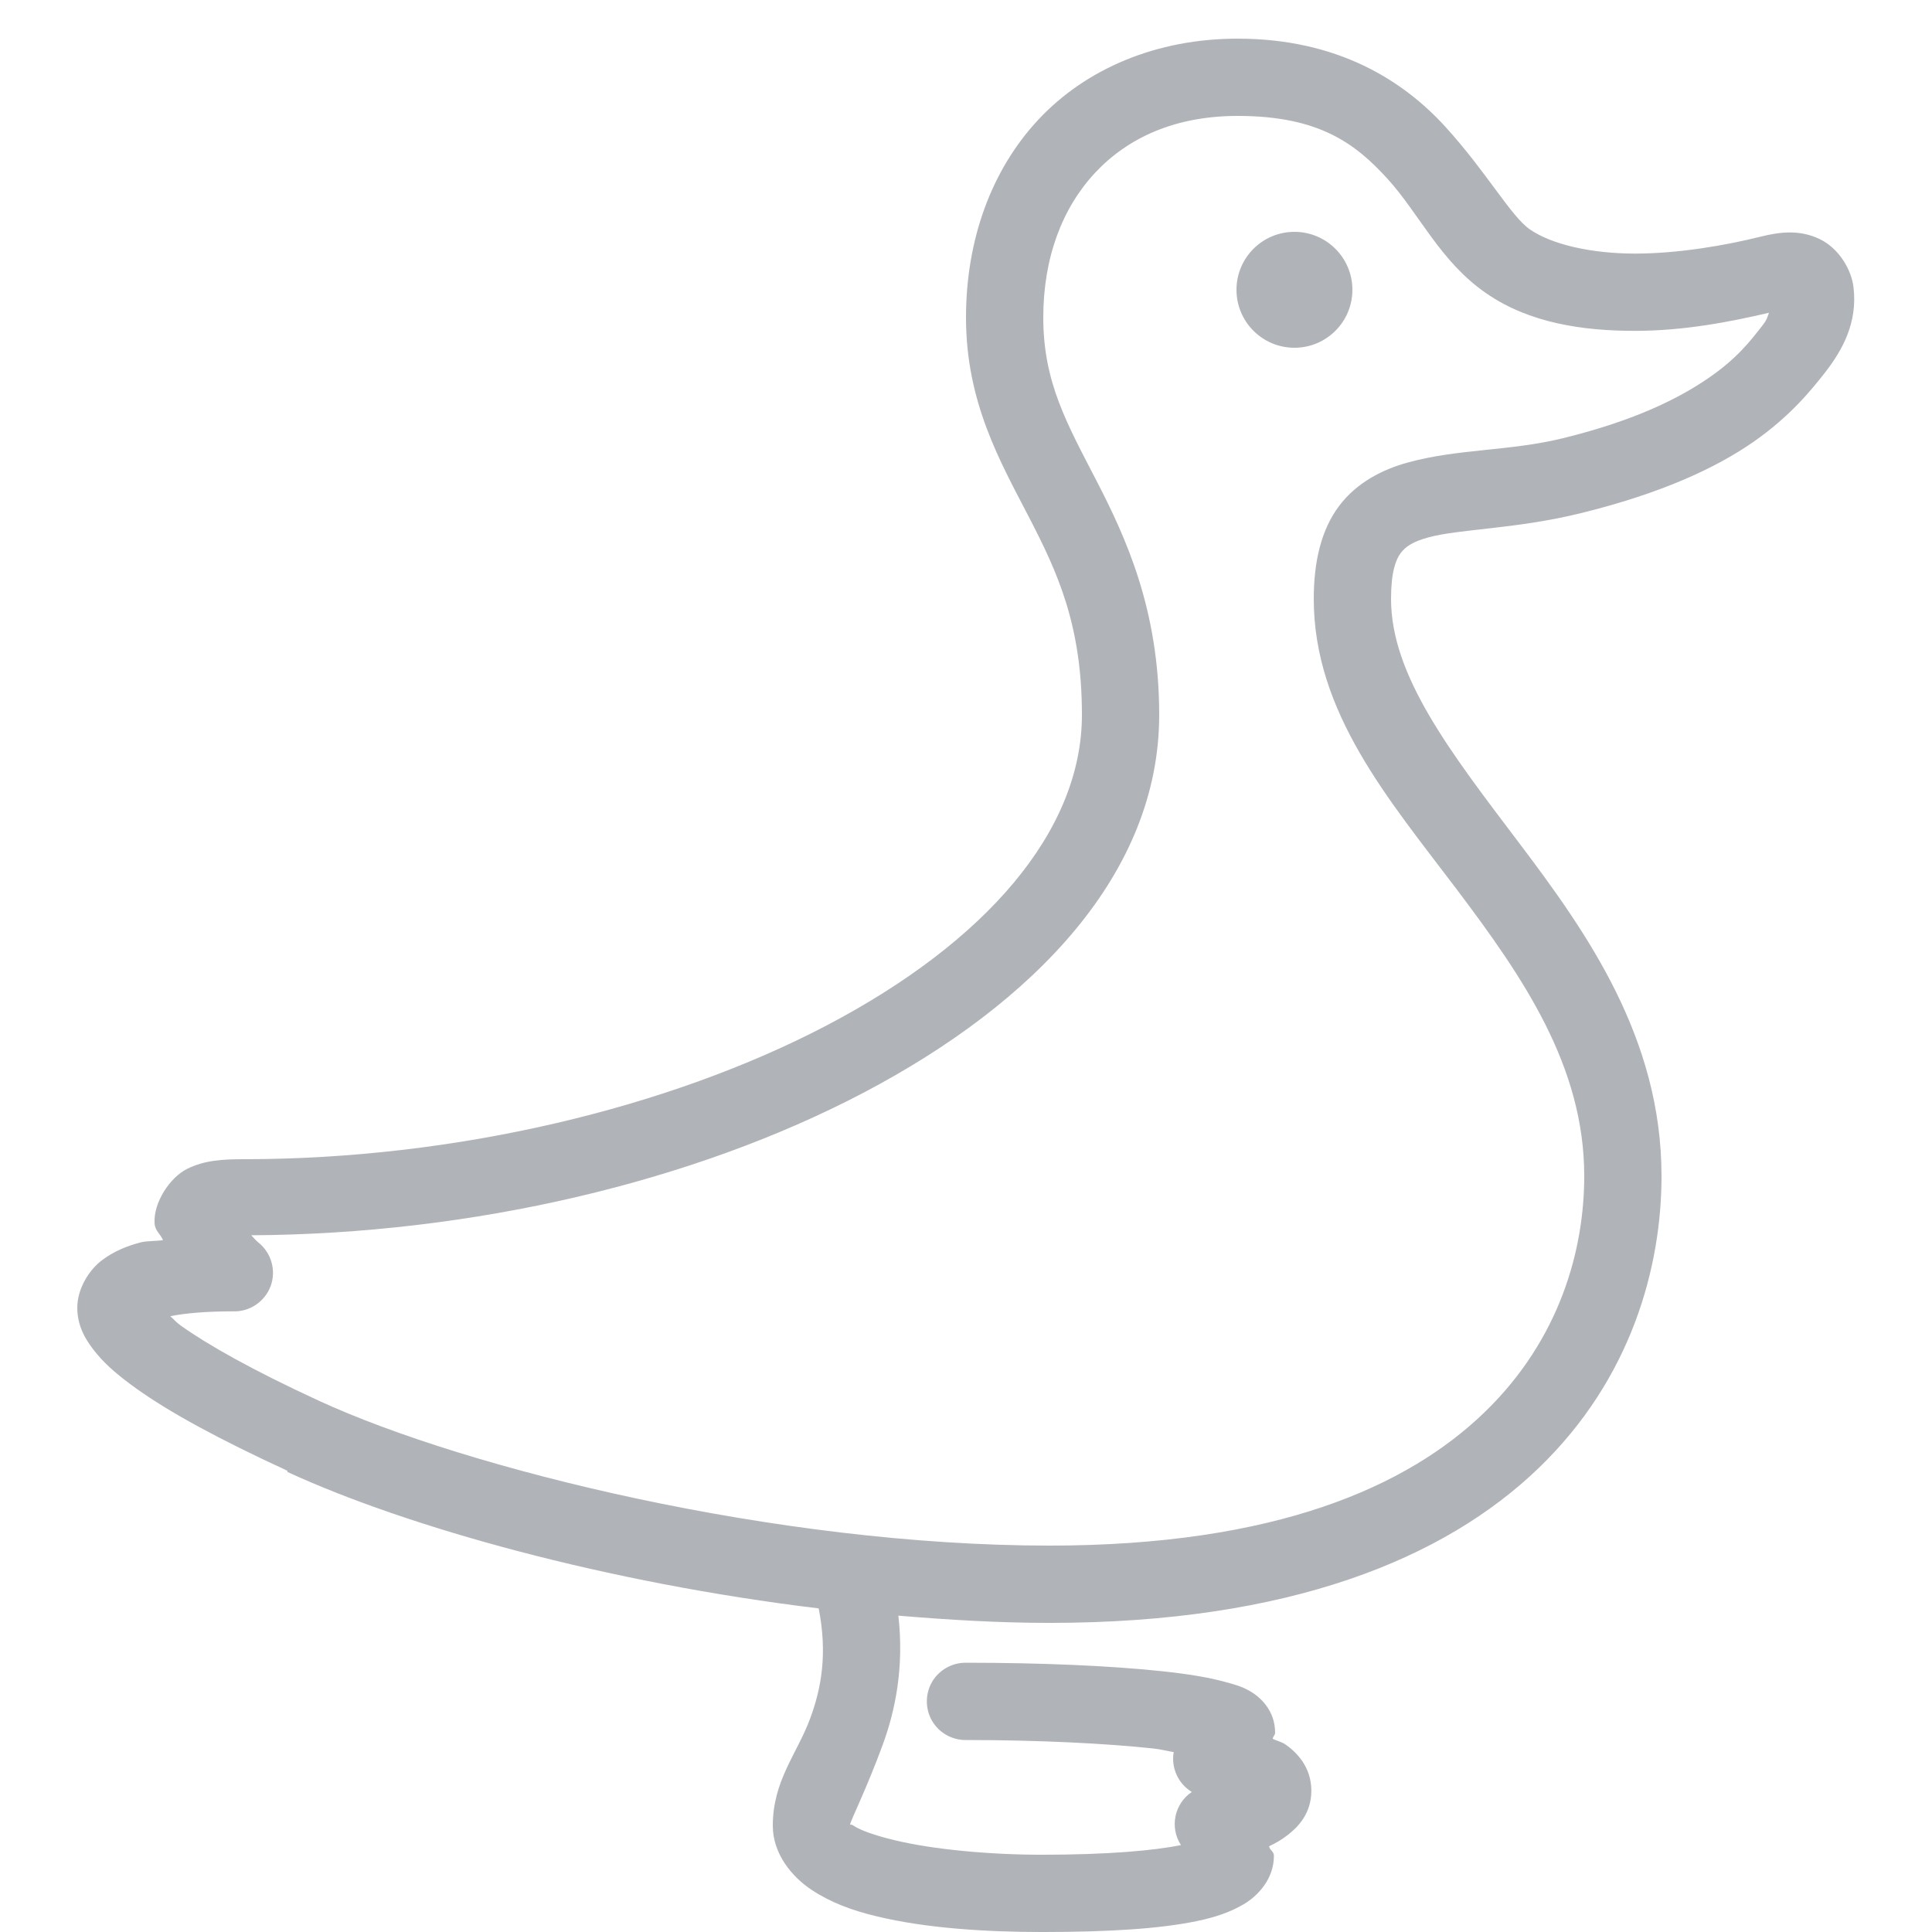
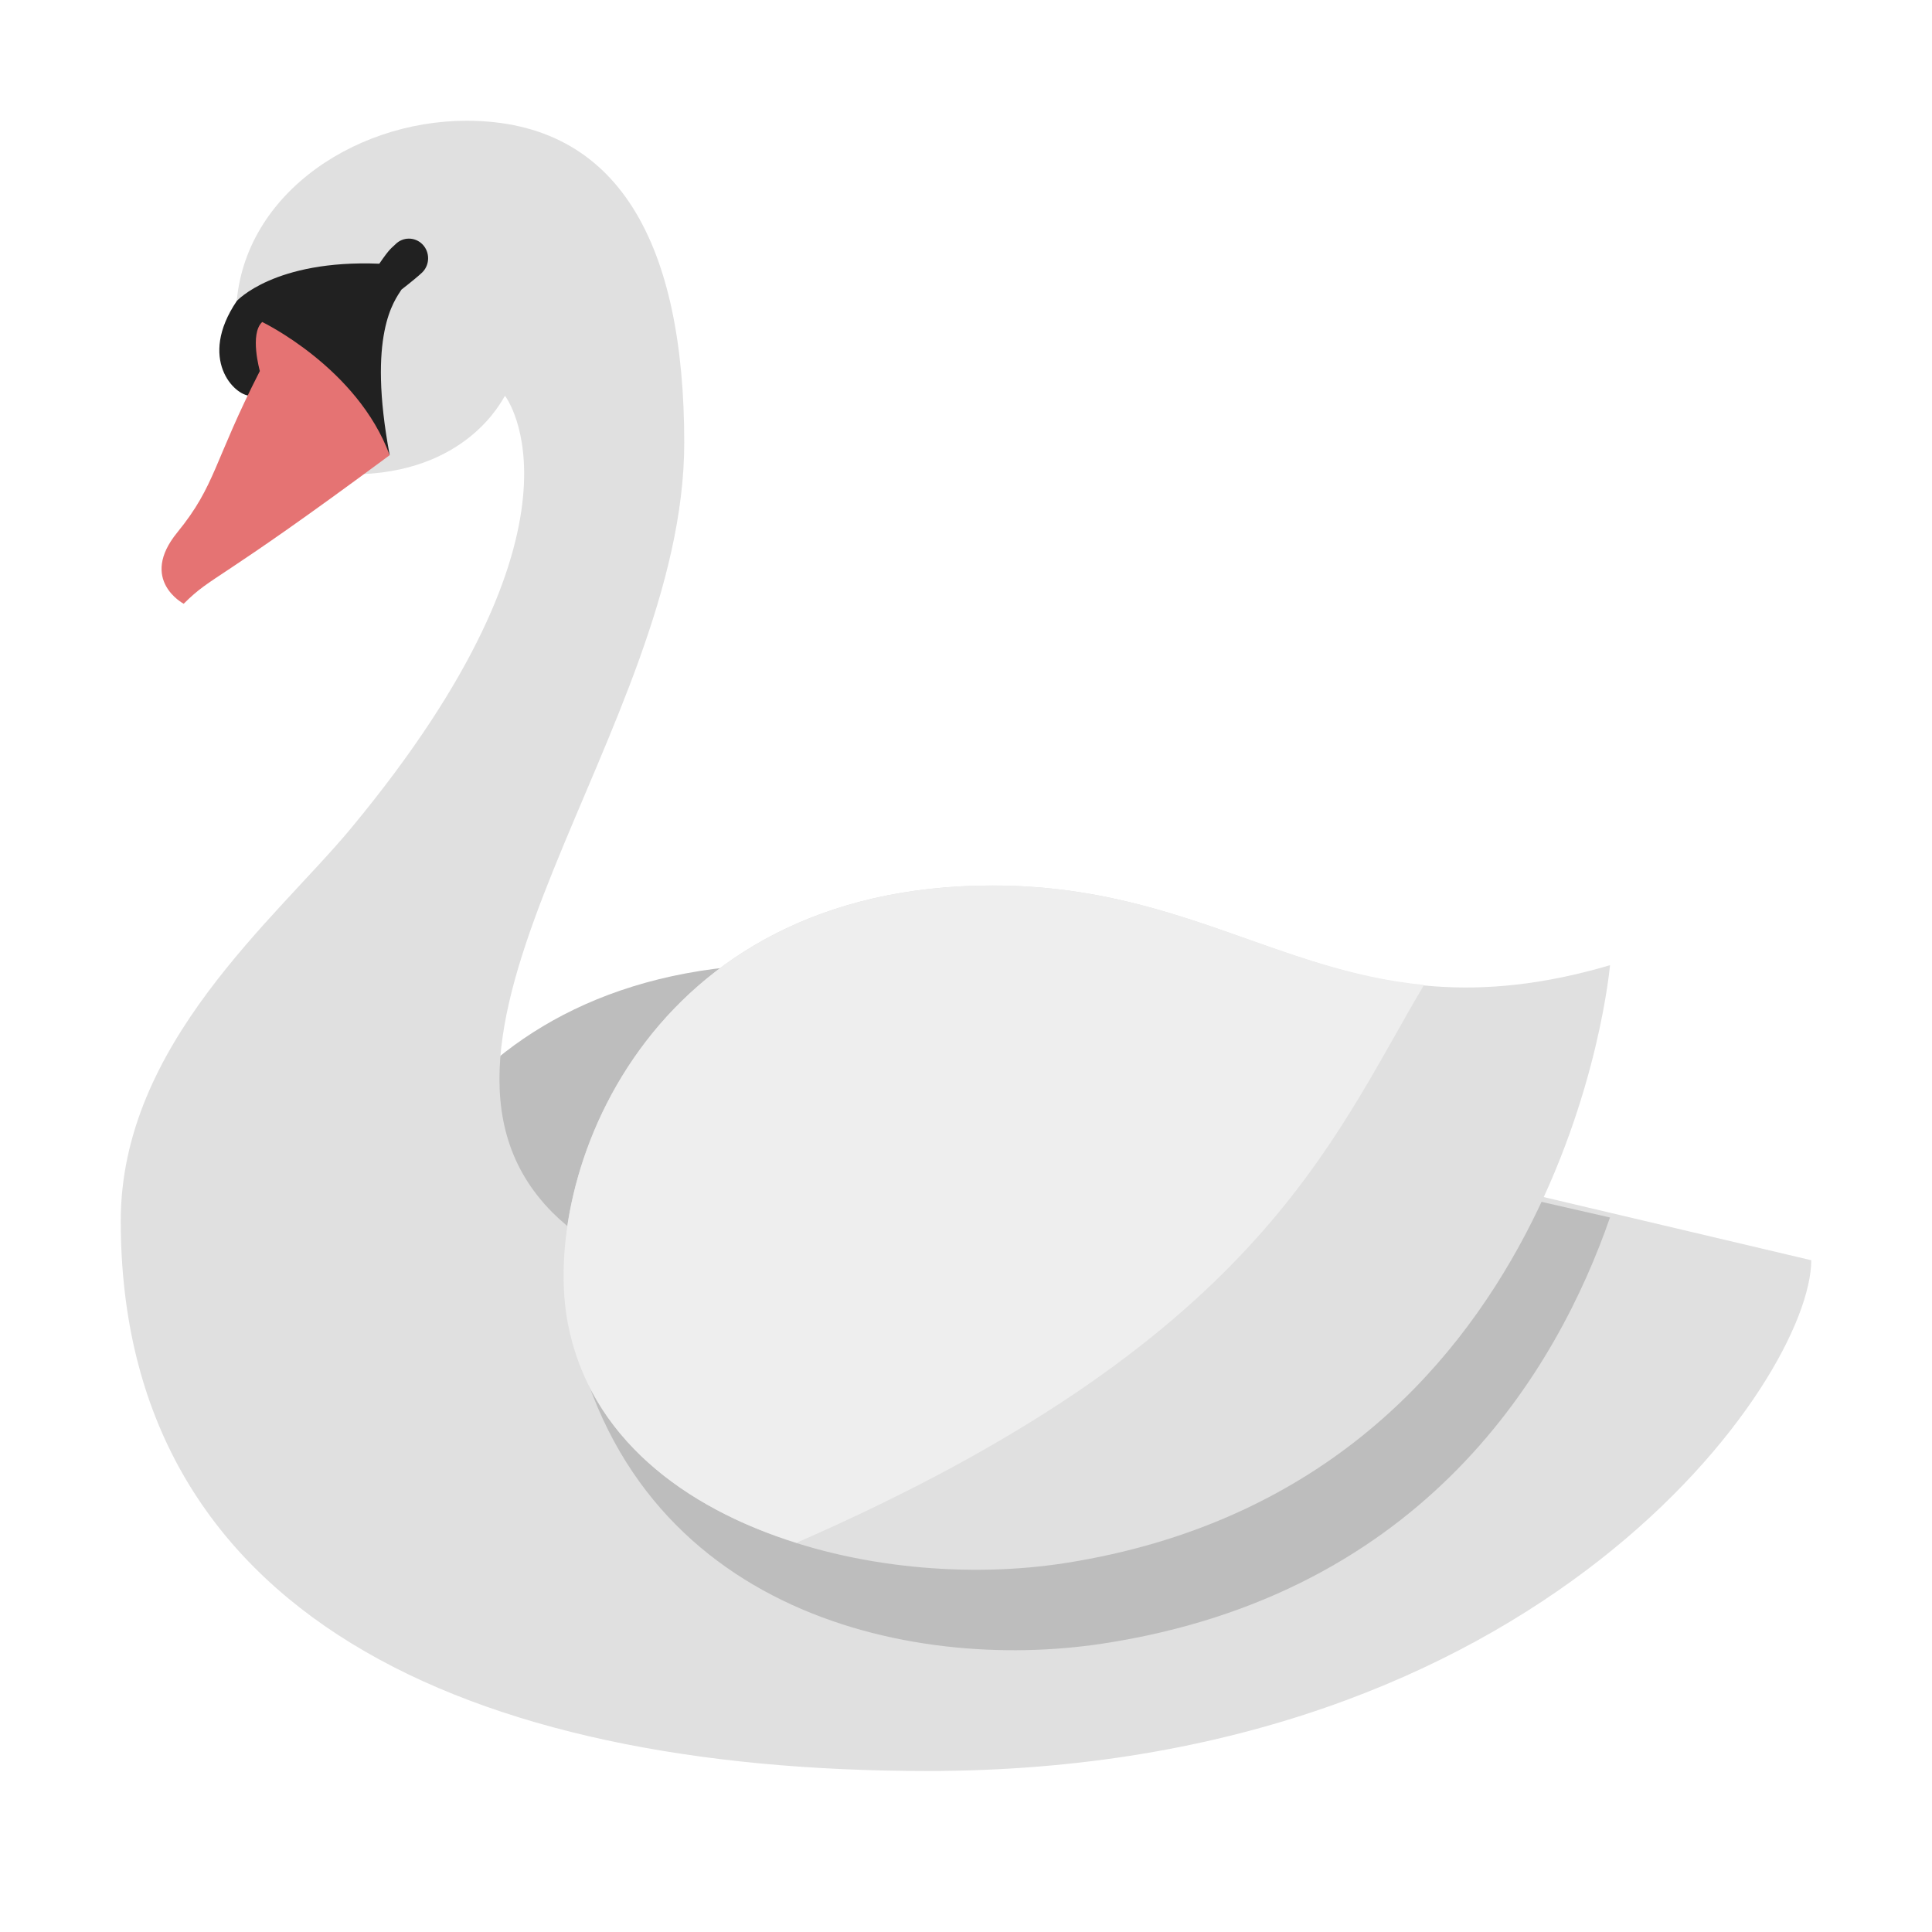
<svg xmlns="http://www.w3.org/2000/svg" version="1.1" viewBox="0 0 172 172">
  <g fill="none" fill-rule="nonzero" stroke="none" stroke-width="1" stroke-linecap="butt" stroke-linejoin="miter" stroke-miterlimit="10" stroke-dasharray="" stroke-dashoffset="0" font-family="none" font-weight="none" font-size="none" text-anchor="none" style="mix-blend-mode: normal">
    <path d="M0,172v-172h172v172z" fill="none" />
-     <g fill="#b0b3b8">
-       <path d="M110.188,3.44c-7.216,0 -13.505,2.674 -17.738,7.202c-4.233,4.528 -6.45,10.777 -6.45,17.63c0,7.552 3.05,12.833 5.59,17.738c2.54,4.905 4.73,9.608 4.73,17.63c0,10.401 -8.627,20.25 -22.683,27.628c-14.056,7.377 -33.083,11.932 -51.922,11.932c-1.922,0 -3.507,0.094 -5.053,0.86c-1.545,0.766 -3.01,3.01 -2.902,4.838c0.04,0.699 0.537,0.968 0.752,1.505c-0.645,0.107 -1.451,0.054 -2.042,0.215c-1.196,0.323 -2.352,0.779 -3.44,1.613c-1.088,0.833 -2.15,2.486 -2.15,4.192c0,1.707 0.806,2.983 1.72,4.085c0.914,1.102 2.069,2.056 3.547,3.118c2.956,2.11 7.256,4.461 13.438,7.31c0,0.04 0,0.067 0,0.107c10.71,4.932 28.488,9.877 47.3,12.148c0.793,4.045 0.242,7.082 -0.752,9.783c-1.169,3.171 -3.333,5.536 -3.333,9.568c0,2.513 1.72,4.555 3.44,5.697c1.72,1.142 3.615,1.841 5.805,2.365c4.381,1.062 9.729,1.397 14.727,1.397c6.047,0 10.508,-0.296 13.76,-0.968c1.626,-0.336 2.956,-0.779 4.192,-1.505c1.236,-0.726 2.688,-2.231 2.688,-4.3c0,-0.43 -0.363,-0.484 -0.43,-0.86c0.537,-0.255 1.035,-0.524 1.613,-0.968c0.914,-0.699 2.15,-1.908 2.15,-3.978c0,-2.123 -1.317,-3.413 -2.257,-4.085c-0.417,-0.296 -0.793,-0.336 -1.183,-0.537c0.027,-0.215 0.215,-0.323 0.215,-0.537c0,-2.029 -1.371,-3.185 -2.15,-3.655c-0.779,-0.47 -1.478,-0.645 -2.257,-0.86c-1.559,-0.43 -3.413,-0.726 -5.697,-0.968c-4.569,-0.484 -10.656,-0.752 -17.415,-0.752c-1.236,-0.013 -2.392,0.632 -3.023,1.707c-0.618,1.075 -0.618,2.392 0,3.467c0.632,1.075 1.787,1.72 3.023,1.707c6.584,0 12.497,0.309 16.663,0.752c0.82,0.094 1.156,0.215 1.827,0.323c-0.242,1.397 0.39,2.808 1.613,3.547c-1.559,1.048 -1.989,3.158 -0.968,4.73c-2.419,0.497 -6.571,0.86 -12.363,0.86c-4.636,0 -9.648,-0.457 -13.115,-1.29c-1.733,-0.417 -3.037,-0.873 -3.655,-1.29c-0.215,-0.148 -0.282,-0.081 -0.323,-0.107c0.054,-0.376 1.465,-3.171 2.902,-7.095c1.115,-3.023 1.922,-6.893 1.397,-11.502c4.488,0.376 9.003,0.645 13.438,0.645c21.419,0 35.193,-5.738 43.538,-13.76c8.345,-8.022 10.965,-18.02 10.965,-26.015c0,-12.282 -6.611,-21.634 -12.685,-29.67c-6.074,-8.036 -11.395,-14.862 -11.395,-21.715c0,-2.392 0.417,-3.494 0.86,-4.085c0.443,-0.591 1.102,-1.021 2.473,-1.397c2.741,-0.752 7.821,-0.739 13.545,-2.15c7.162,-1.76 12.027,-4.018 15.373,-6.343c3.346,-2.325 5.241,-4.73 6.343,-6.128c1.653,-2.11 2.943,-4.542 2.58,-7.633c-0.175,-1.545 -1.277,-3.467 -3.01,-4.3c-1.733,-0.833 -3.453,-0.672 -5.268,-0.215c-3.144,0.779 -7.31,1.505 -11.18,1.505c-3.87,0 -7.404,-0.806 -9.352,-2.15c-1.693,-1.169 -3.843,-5.093 -7.525,-9.137c-3.682,-4.045 -9.514,-7.848 -18.49,-7.848zM110.188,10.32c7.216,0 10.468,2.446 13.33,5.59c2.862,3.144 4.703,7.391 8.815,10.213c3.843,2.647 8.587,3.333 13.223,3.333c4.327,0 8.439,-0.793 11.932,-1.613c-0.188,0.484 -0.175,0.605 -0.537,1.075c-1.129,1.451 -2.284,2.97 -4.838,4.73c-2.553,1.76 -6.477,3.776 -13.008,5.375c-4.663,1.142 -9.339,0.927 -13.76,2.15c-2.217,0.605 -4.528,1.747 -6.128,3.87c-1.599,2.123 -2.257,4.972 -2.257,8.277c0,10.118 6.719,17.899 12.685,25.8c5.966,7.901 11.395,15.803 11.395,25.585c0,6.49 -2.123,14.526 -8.922,21.07c-6.799,6.544 -18.49,11.825 -38.7,11.825c-24.268,0 -51.936,-6.853 -65.037,-12.9c-5.953,-2.741 -9.917,-4.999 -12.255,-6.665c-0.511,-0.363 -0.618,-0.564 -0.968,-0.86c1.397,-0.269 3.198,-0.43 5.59,-0.43c1.478,0.054 2.822,-0.86 3.346,-2.244c0.511,-1.397 0.067,-2.956 -1.088,-3.883c-0.296,-0.242 -0.403,-0.417 -0.645,-0.645c19.713,-0.107 39.399,-4.757 54.502,-12.685c15.278,-8.022 26.337,-19.565 26.337,-33.648c0,-9.379 -2.97,-15.776 -5.59,-20.855c-2.62,-5.079 -4.73,-8.748 -4.73,-14.512c0,-5.362 1.707,-9.783 4.622,-12.9c2.916,-3.118 7.122,-5.053 12.685,-5.053zM115.24,20.64c-2.849,0 -5.16,2.311 -5.16,5.16c0,2.849 2.311,5.16 5.16,5.16c2.849,0 5.16,-2.311 5.16,-5.16c0,-2.849 -2.311,-5.16 -5.16,-5.16z" />
+     <g>
+       <path d="M32.633,122.657c-2.501,-12.205 6.873,-36.833 37.804,-36.833c22.206,0 30.917,13.395 54.975,6.697c0,0 -3.945,43.563 -48.368,50.228c-17.304,2.598 -40.983,-3.35 -44.412,-20.092z" fill="#bdbdbd" />
+       <path d="M161.25,112.194c0,10.492 -23.944,45.472 -78.672,45.472c-41.044,0 -71.828,-13.993 -71.828,-48.973c0,-15.742 13.842,-26.918 20.522,-34.98c22.478,-27.129 13.717,-38.442 13.681,-38.478c-0.24,0.351 -3.422,6.995 -13.681,6.995c-8.826,0 -10.263,-10.496 -10.263,-13.993c0.004,-10.492 10.263,-17.487 20.525,-17.487c13.681,0 19.382,11.176 19.382,28.667c0,25.395 -27.079,53.012 -11.753,68.51c1.541,1.541 3.522,2.974 6.056,4.268l61.569,-10.496l24.456,5.773z" fill="#e0e0e0" />
+       <path d="M143.333,108.389c-4.665,13.438 -16.369,33.562 -45.193,37.94c-17.193,2.612 -42.964,-2.817 -47.597,-30.337c-0.376,-2.34 -0.276,-4.784 0.412,-7.16c1.544,1.494 3.533,2.885 6.074,4.139l61.77,-10.18z" fill="#bdbdbd" />
+       <path d="M37.614,24.23c0.666,-0.684 0.666,-1.792 0,-2.473c-0.666,-0.684 -1.752,-0.684 -2.419,0c-0.326,0.33 -0.462,0.308 -1.426,1.72c-9.338,-0.376 -12.689,3.318 -12.689,3.318c-3.49,5.16 -0.211,8.439 1.204,8.439c6.83,1.942 12.409,5.289 12.409,5.289c-2.017,-10.775 0.426,-13.749 1.05,-14.742c0.892,-0.692 1.641,-1.319 1.871,-1.552z" fill="#212121" />
+       <path d="M23.345,28.667c0,0 8.482,4.081 11.345,11.857c-15.752,11.678 -15.702,10.607 -18.336,13.226c0,0 -4.024,-2.114 -0.573,-6.346c3.451,-4.232 3.204,-6.26 7.353,-14.373c0,0 -0.935,-3.307 0.211,-4.364z" fill="#e57373" />
+       <path d="M50.55,117.849c-2.498,-12.925 6.873,-39.015 37.808,-39.015c22.206,0 30.917,14.186 54.975,7.095c0,0 -3.945,46.146 -48.368,53.205c-17.308,2.748 -40.986,-3.551 -44.415,-21.285z" fill="#e0e0e0" />
+       <path d="M126.778,87.684c-8.385,14.154 -14.907,31.748 -55.864,49.665c-10.069,-3.118 -18.418,-9.46 -20.353,-19.493c-2.508,-12.936 6.88,-39.023 37.804,-39.023c16.268,0 25.298,7.597 38.413,8.851z" fill="#eeeeee" />
    </g>
  </g>
</svg>
